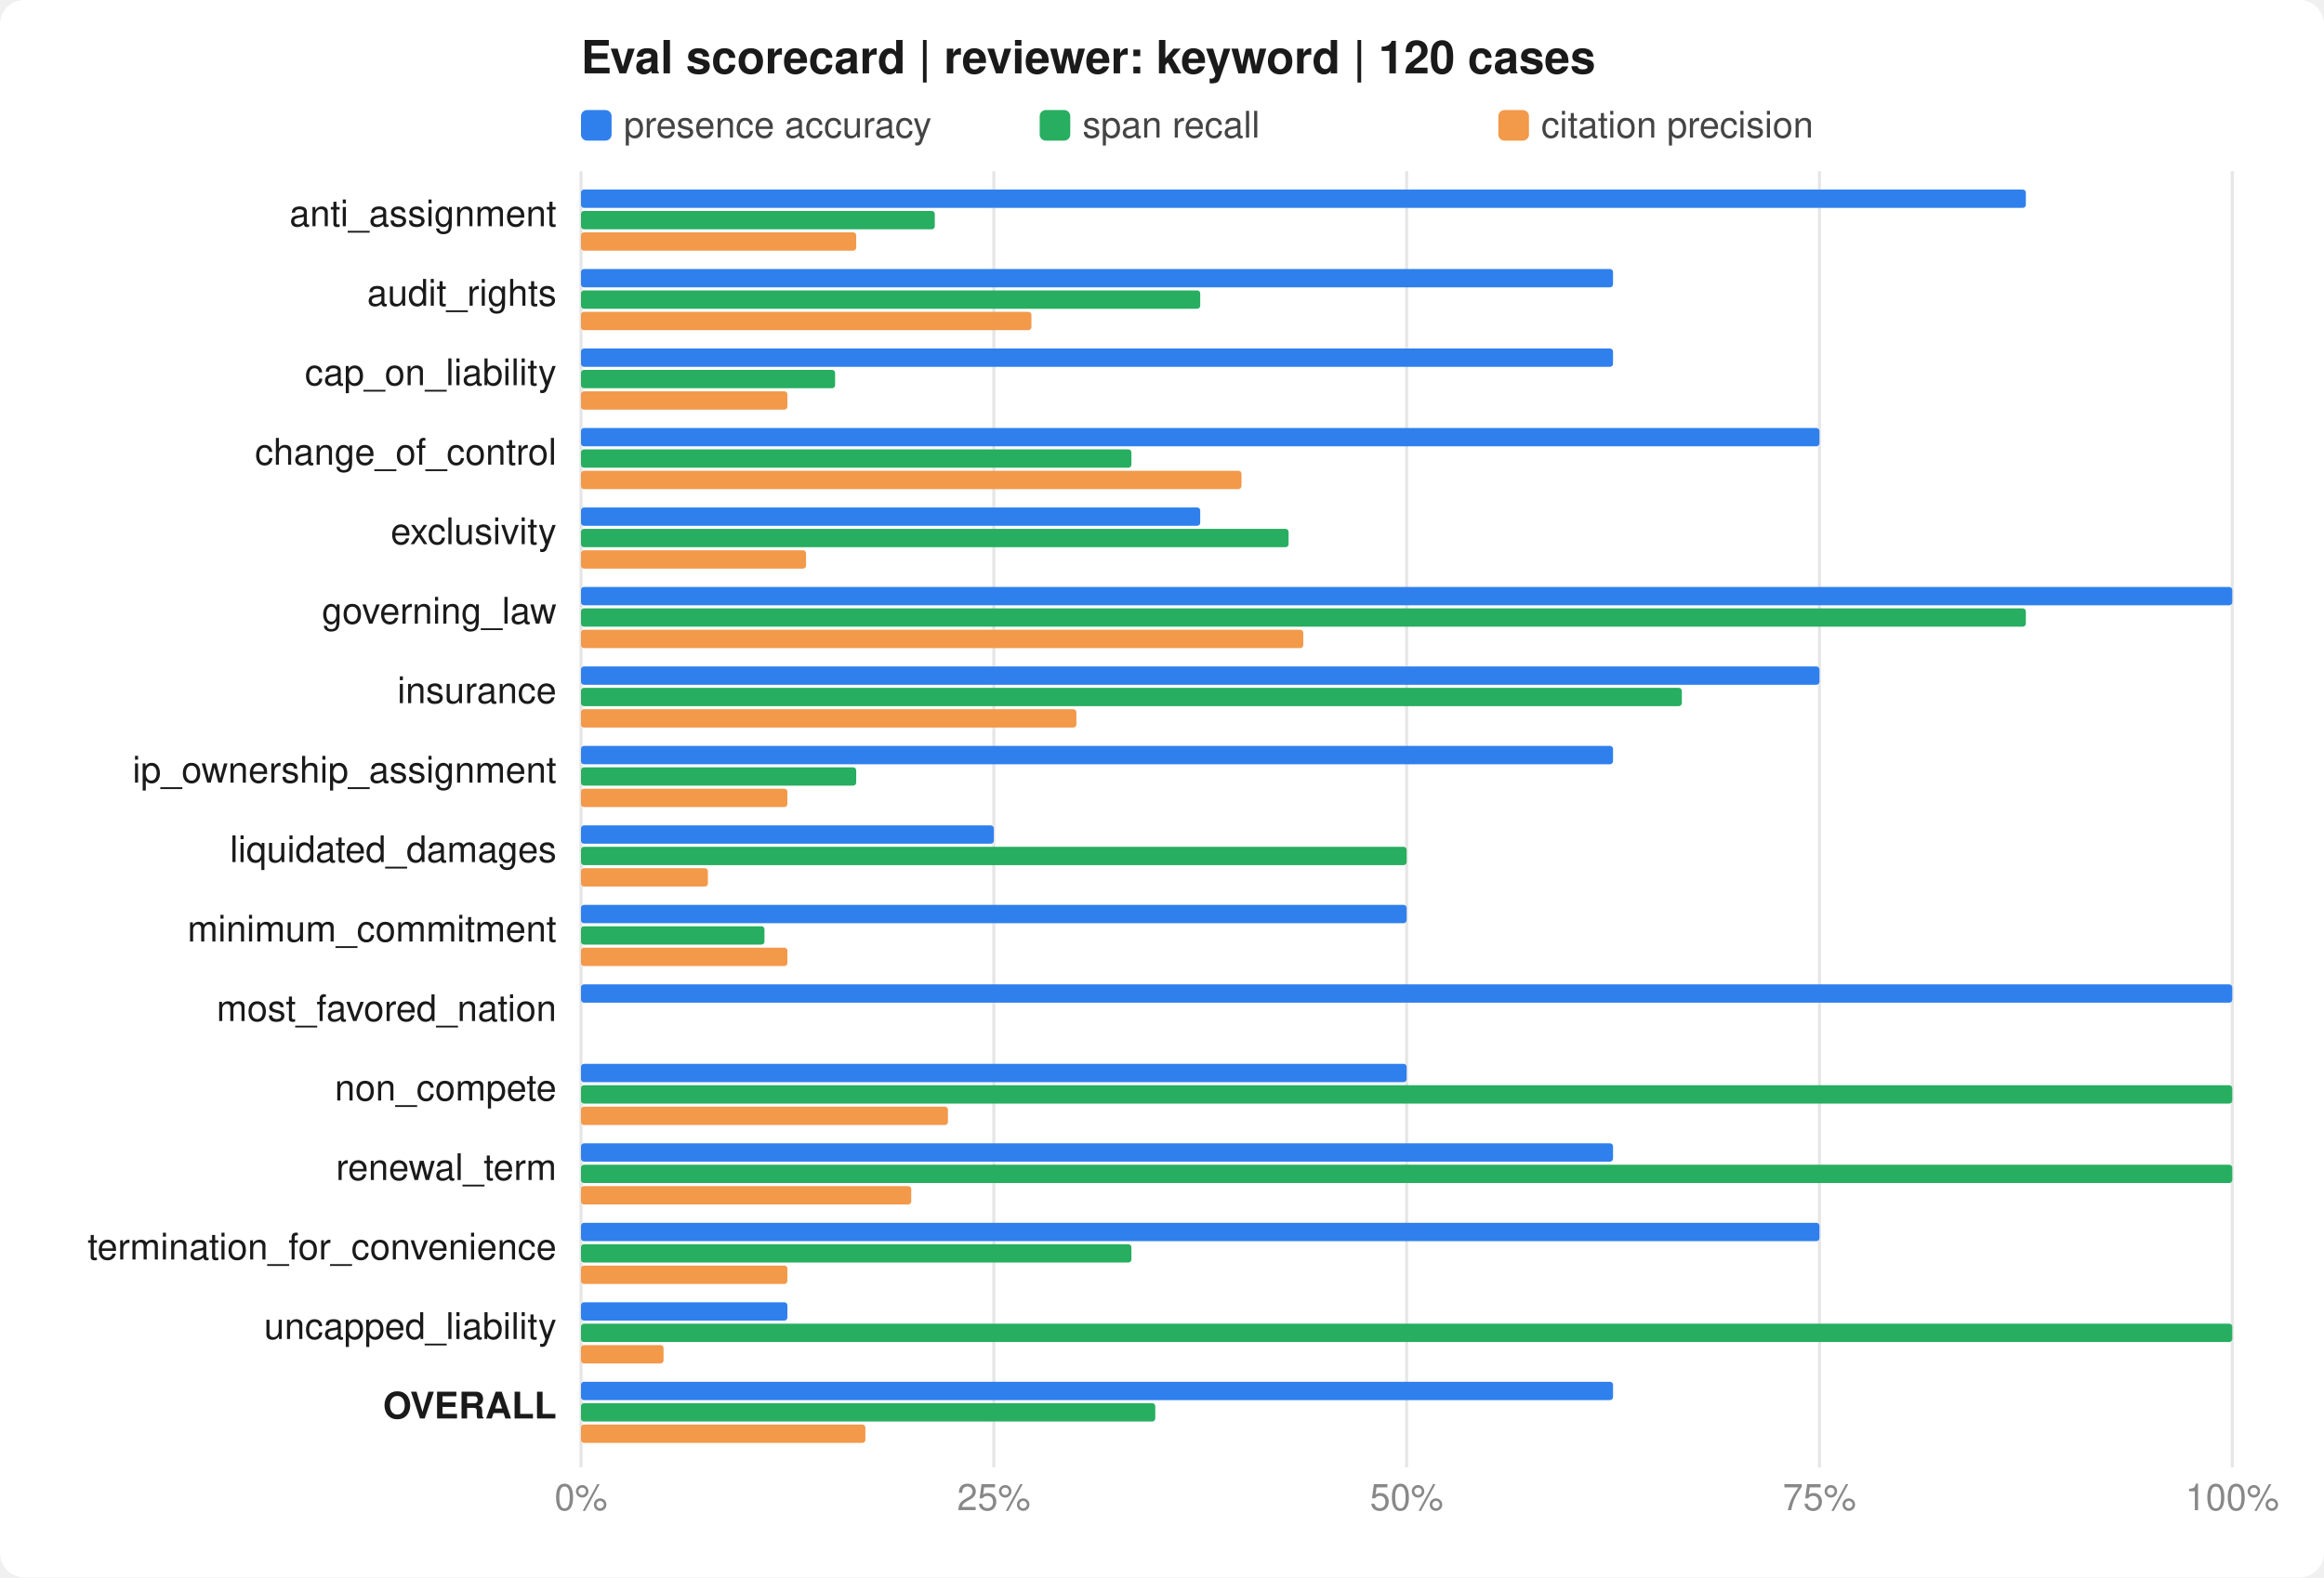
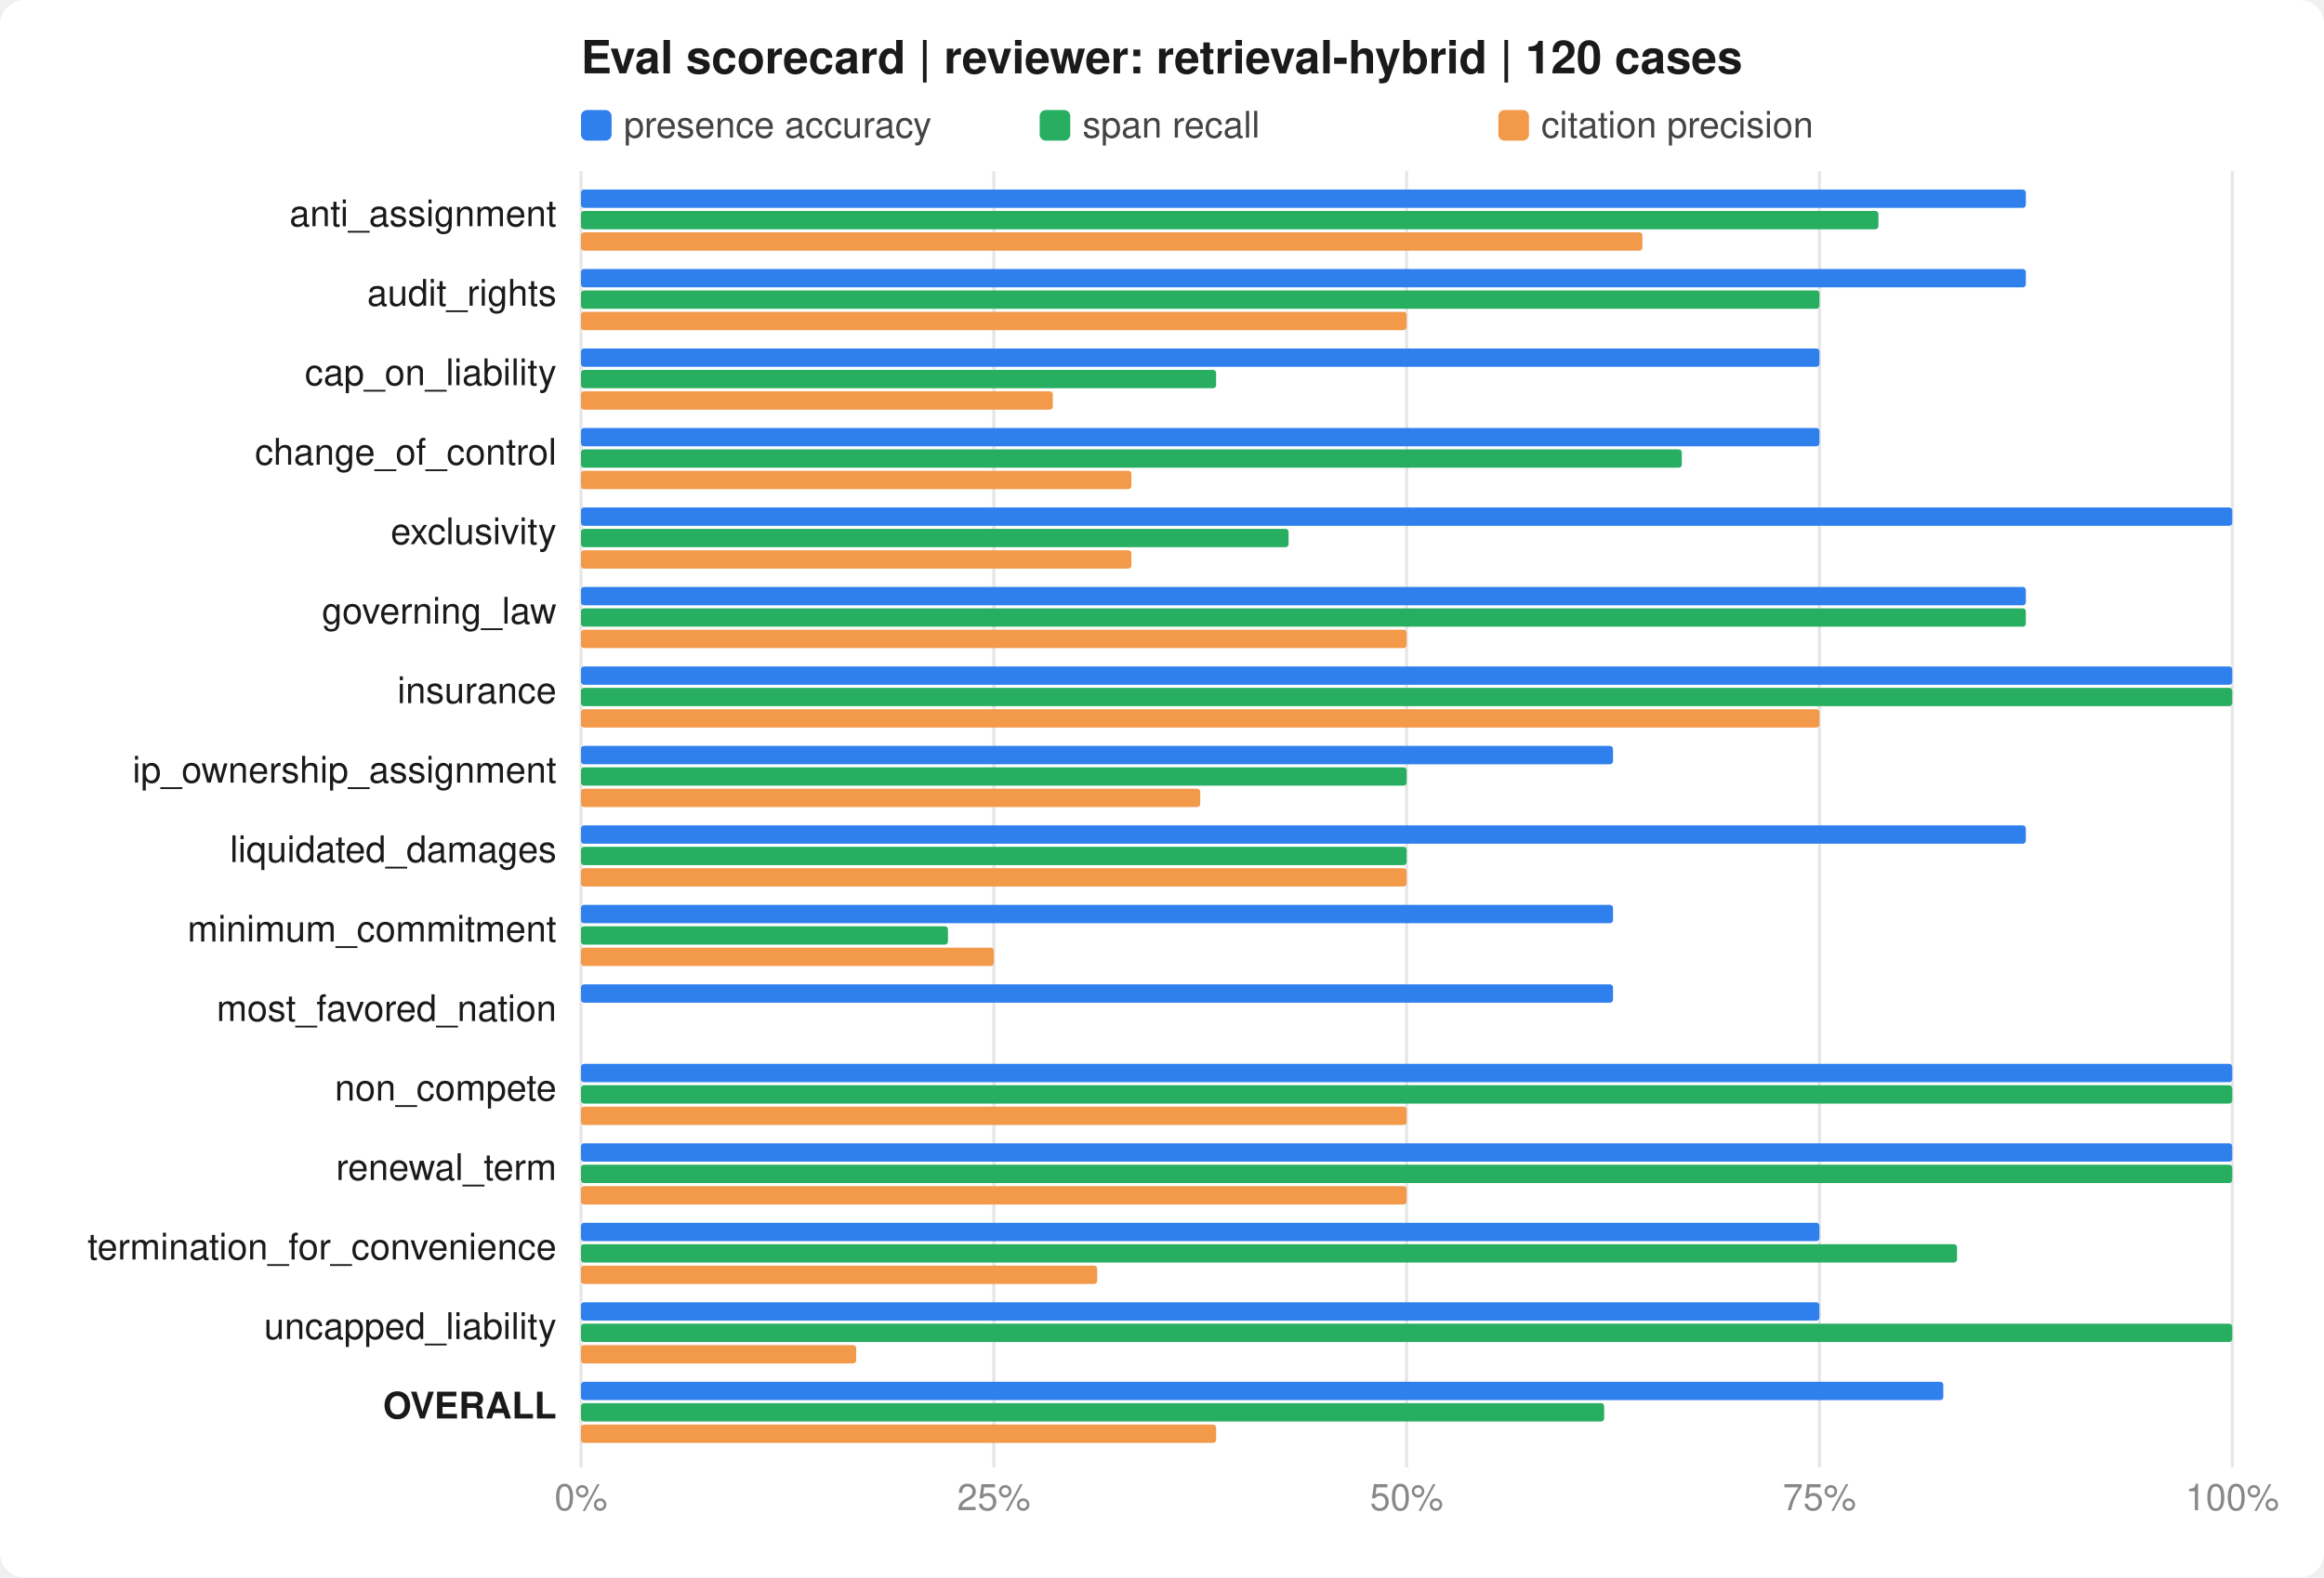
<svg xmlns="http://www.w3.org/2000/svg" width="760" height="516" viewBox="0 0 760 516" font-family="Segoe UI, Helvetica, Arial, sans-serif" font-size="12">
  <rect width="760" height="516" fill="#ffffff" rx="8" />
-   <text x="190" y="24" font-size="15" font-weight="600" fill="#1a1a1a">Eval scorecard | reviewer: keyword | 120 cases</text>
+   <text x="190" y="24" font-size="15" font-weight="600" fill="#1a1a1a">Eval scorecard | reviewer: retrieval-hybrid | 120 cases</text>
  <rect x="190" y="36" width="10" height="10" fill="#2f80ed" rx="2" />
  <text x="204" y="45" fill="#444">presence accuracy</text>
  <rect x="340" y="36" width="10" height="10" fill="#27ae60" rx="2" />
  <text x="354" y="45" fill="#444">span recall</text>
  <rect x="490" y="36" width="10" height="10" fill="#f2994a" rx="2" />
  <text x="504" y="45" fill="#444">citation precision</text>
  <line x1="190.0" y1="56" x2="190.0" y2="480" stroke="#e6e6e6" />
  <text x="190.0" y="494" text-anchor="middle" fill="#888">0%</text>
  <line x1="325.0" y1="56" x2="325.0" y2="480" stroke="#e6e6e6" />
  <text x="325.0" y="494" text-anchor="middle" fill="#888">25%</text>
  <line x1="460.0" y1="56" x2="460.0" y2="480" stroke="#e6e6e6" />
  <text x="460.0" y="494" text-anchor="middle" fill="#888">50%</text>
  <line x1="595.0" y1="56" x2="595.0" y2="480" stroke="#e6e6e6" />
  <text x="595.0" y="494" text-anchor="middle" fill="#888">75%</text>
  <line x1="730.0" y1="56" x2="730.0" y2="480" stroke="#e6e6e6" />
  <text x="730.0" y="494" text-anchor="middle" fill="#888">100%</text>
  <text x="182" y="74" text-anchor="end" fill="#1a1a1a">anti_assignment</text>
  <rect x="190" y="62" width="472.5" height="6" fill="#2f80ed" rx="1" />
-   <rect x="190" y="69" width="115.7" height="6" fill="#27ae60" rx="1" />
-   <rect x="190" y="76" width="90.0" height="6" fill="#f2994a" rx="1" />
+   <rect x="190" y="69" width="424.3" height="6" fill="#27ae60" rx="1" />
+   <rect x="190" y="76" width="347.1" height="6" fill="#f2994a" rx="1" />
  <text x="182" y="100" text-anchor="end" fill="#1a1a1a">audit_rights</text>
-   <rect x="190" y="88" width="337.5" height="6" fill="#2f80ed" rx="1" />
-   <rect x="190" y="95" width="202.5" height="6" fill="#27ae60" rx="1" />
-   <rect x="190" y="102" width="147.3" height="6" fill="#f2994a" rx="1" />
+   <rect x="190" y="88" width="472.5" height="6" fill="#2f80ed" rx="1" />
+   <rect x="190" y="95" width="405.0" height="6" fill="#27ae60" rx="1" />
+   <rect x="190" y="102" width="270.0" height="6" fill="#f2994a" rx="1" />
  <text x="182" y="126" text-anchor="end" fill="#1a1a1a">cap_on_liability</text>
-   <rect x="190" y="114" width="337.5" height="6" fill="#2f80ed" rx="1" />
-   <rect x="190" y="121" width="83.1" height="6" fill="#27ae60" rx="1" />
-   <rect x="190" y="128" width="67.5" height="6" fill="#f2994a" rx="1" />
+   <rect x="190" y="114" width="405.0" height="6" fill="#2f80ed" rx="1" />
+   <rect x="190" y="121" width="207.7" height="6" fill="#27ae60" rx="1" />
+   <rect x="190" y="128" width="154.3" height="6" fill="#f2994a" rx="1" />
  <text x="182" y="152" text-anchor="end" fill="#1a1a1a">change_of_control</text>
  <rect x="190" y="140" width="405.0" height="6" fill="#2f80ed" rx="1" />
-   <rect x="190" y="147" width="180.0" height="6" fill="#27ae60" rx="1" />
-   <rect x="190" y="154" width="216.0" height="6" fill="#f2994a" rx="1" />
+   <rect x="190" y="147" width="360.0" height="6" fill="#27ae60" rx="1" />
+   <rect x="190" y="154" width="180.0" height="6" fill="#f2994a" rx="1" />
  <text x="182" y="178" text-anchor="end" fill="#1a1a1a">exclusivity</text>
-   <rect x="190" y="166" width="202.5" height="6" fill="#2f80ed" rx="1" />
+   <rect x="190" y="166" width="540.0" height="6" fill="#2f80ed" rx="1" />
  <rect x="190" y="173" width="231.4" height="6" fill="#27ae60" rx="1" />
-   <rect x="190" y="180" width="73.6" height="6" fill="#f2994a" rx="1" />
+   <rect x="190" y="180" width="180.0" height="6" fill="#f2994a" rx="1" />
  <text x="182" y="204" text-anchor="end" fill="#1a1a1a">governing_law</text>
-   <rect x="190" y="192" width="540.0" height="6" fill="#2f80ed" rx="1" />
+   <rect x="190" y="192" width="472.5" height="6" fill="#2f80ed" rx="1" />
  <rect x="190" y="199" width="472.5" height="6" fill="#27ae60" rx="1" />
-   <rect x="190" y="206" width="236.2" height="6" fill="#f2994a" rx="1" />
+   <rect x="190" y="206" width="270.0" height="6" fill="#f2994a" rx="1" />
  <text x="182" y="230" text-anchor="end" fill="#1a1a1a">insurance</text>
-   <rect x="190" y="218" width="405.0" height="6" fill="#2f80ed" rx="1" />
-   <rect x="190" y="225" width="360.0" height="6" fill="#27ae60" rx="1" />
-   <rect x="190" y="232" width="162.0" height="6" fill="#f2994a" rx="1" />
+   <rect x="190" y="218" width="540.0" height="6" fill="#2f80ed" rx="1" />
+   <rect x="190" y="225" width="540.0" height="6" fill="#27ae60" rx="1" />
+   <rect x="190" y="232" width="405.0" height="6" fill="#f2994a" rx="1" />
  <text x="182" y="256" text-anchor="end" fill="#1a1a1a">ip_ownership_assignment</text>
  <rect x="190" y="244" width="337.5" height="6" fill="#2f80ed" rx="1" />
-   <rect x="190" y="251" width="90.0" height="6" fill="#27ae60" rx="1" />
-   <rect x="190" y="258" width="67.5" height="6" fill="#f2994a" rx="1" />
+   <rect x="190" y="251" width="270.0" height="6" fill="#27ae60" rx="1" />
+   <rect x="190" y="258" width="202.5" height="6" fill="#f2994a" rx="1" />
  <text x="182" y="282" text-anchor="end" fill="#1a1a1a">liquidated_damages</text>
-   <rect x="190" y="270" width="135.0" height="6" fill="#2f80ed" rx="1" />
+   <rect x="190" y="270" width="472.5" height="6" fill="#2f80ed" rx="1" />
  <rect x="190" y="277" width="270.0" height="6" fill="#27ae60" rx="1" />
-   <rect x="190" y="284" width="41.5" height="6" fill="#f2994a" rx="1" />
+   <rect x="190" y="284" width="270.0" height="6" fill="#f2994a" rx="1" />
  <text x="182" y="308" text-anchor="end" fill="#1a1a1a">minimum_commitment</text>
-   <rect x="190" y="296" width="270.0" height="6" fill="#2f80ed" rx="1" />
-   <rect x="190" y="303" width="60.0" height="6" fill="#27ae60" rx="1" />
-   <rect x="190" y="310" width="67.5" height="6" fill="#f2994a" rx="1" />
+   <rect x="190" y="296" width="337.5" height="6" fill="#2f80ed" rx="1" />
+   <rect x="190" y="303" width="120.0" height="6" fill="#27ae60" rx="1" />
+   <rect x="190" y="310" width="135.0" height="6" fill="#f2994a" rx="1" />
  <text x="182" y="334" text-anchor="end" fill="#1a1a1a">most_favored_nation</text>
-   <rect x="190" y="322" width="540.0" height="6" fill="#2f80ed" rx="1" />
+   <rect x="190" y="322" width="337.5" height="6" fill="#2f80ed" rx="1" />
  <rect x="190" y="329" width="0.0" height="6" fill="#27ae60" rx="1" />
  <rect x="190" y="336" width="0.0" height="6" fill="#f2994a" rx="1" />
  <text x="182" y="360" text-anchor="end" fill="#1a1a1a">non_compete</text>
-   <rect x="190" y="348" width="270.0" height="6" fill="#2f80ed" rx="1" />
+   <rect x="190" y="348" width="540.0" height="6" fill="#2f80ed" rx="1" />
  <rect x="190" y="355" width="540.0" height="6" fill="#27ae60" rx="1" />
-   <rect x="190" y="362" width="120.0" height="6" fill="#f2994a" rx="1" />
+   <rect x="190" y="362" width="270.0" height="6" fill="#f2994a" rx="1" />
  <text x="182" y="386" text-anchor="end" fill="#1a1a1a">renewal_term</text>
-   <rect x="190" y="374" width="337.5" height="6" fill="#2f80ed" rx="1" />
+   <rect x="190" y="374" width="540.0" height="6" fill="#2f80ed" rx="1" />
  <rect x="190" y="381" width="540.0" height="6" fill="#27ae60" rx="1" />
-   <rect x="190" y="388" width="108.0" height="6" fill="#f2994a" rx="1" />
+   <rect x="190" y="388" width="270.0" height="6" fill="#f2994a" rx="1" />
  <text x="182" y="412" text-anchor="end" fill="#1a1a1a">termination_for_convenience</text>
  <rect x="190" y="400" width="405.0" height="6" fill="#2f80ed" rx="1" />
-   <rect x="190" y="407" width="180.0" height="6" fill="#27ae60" rx="1" />
-   <rect x="190" y="414" width="67.5" height="6" fill="#f2994a" rx="1" />
+   <rect x="190" y="407" width="450.0" height="6" fill="#27ae60" rx="1" />
+   <rect x="190" y="414" width="168.8" height="6" fill="#f2994a" rx="1" />
  <text x="182" y="438" text-anchor="end" fill="#1a1a1a">uncapped_liability</text>
-   <rect x="190" y="426" width="67.5" height="6" fill="#2f80ed" rx="1" />
+   <rect x="190" y="426" width="405.0" height="6" fill="#2f80ed" rx="1" />
  <rect x="190" y="433" width="540.0" height="6" fill="#27ae60" rx="1" />
-   <rect x="190" y="440" width="27.0" height="6" fill="#f2994a" rx="1" />
+   <rect x="190" y="440" width="90.0" height="6" fill="#f2994a" rx="1" />
  <text x="182" y="464" text-anchor="end" fill="#1a1a1a" font-weight="600">OVERALL</text>
-   <rect x="190" y="452" width="337.5" height="6" fill="#2f80ed" rx="1" />
-   <rect x="190" y="459" width="187.8" height="6" fill="#27ae60" rx="1" />
-   <rect x="190" y="466" width="93.0" height="6" fill="#f2994a" rx="1" />
+   <rect x="190" y="452" width="445.5" height="6" fill="#2f80ed" rx="1" />
+   <rect x="190" y="459" width="334.6" height="6" fill="#27ae60" rx="1" />
+   <rect x="190" y="466" width="207.7" height="6" fill="#f2994a" rx="1" />
</svg>
